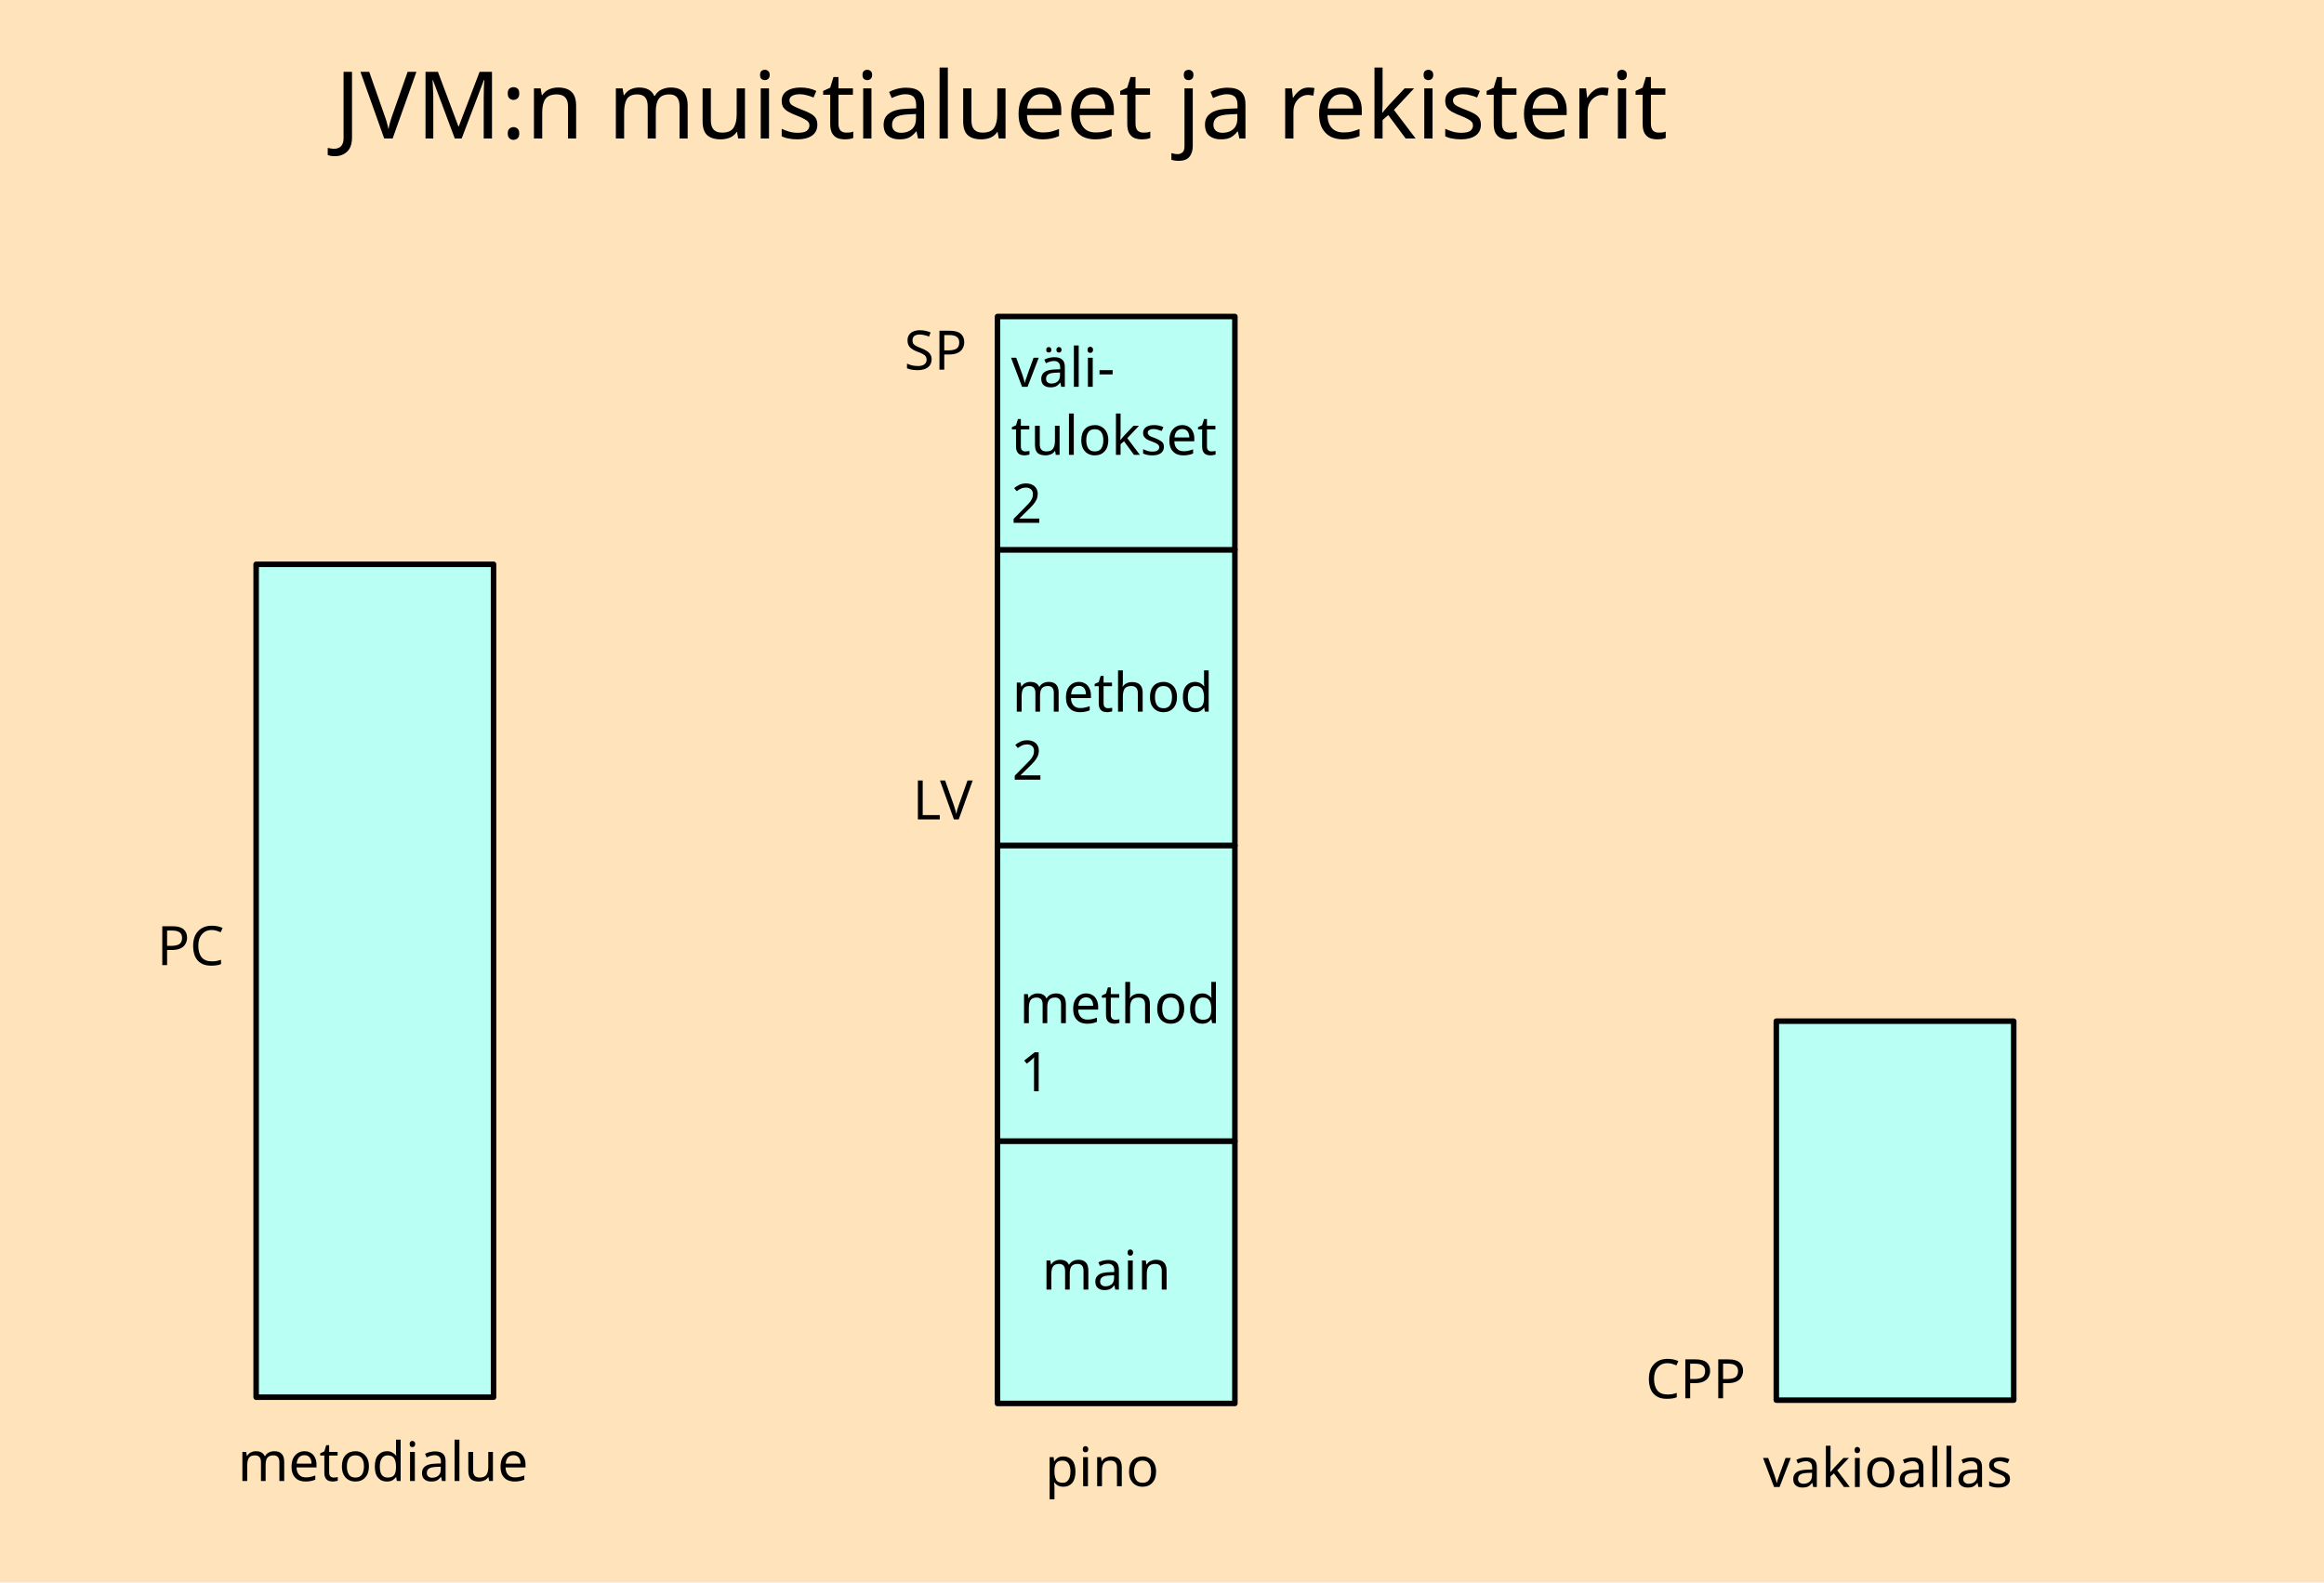
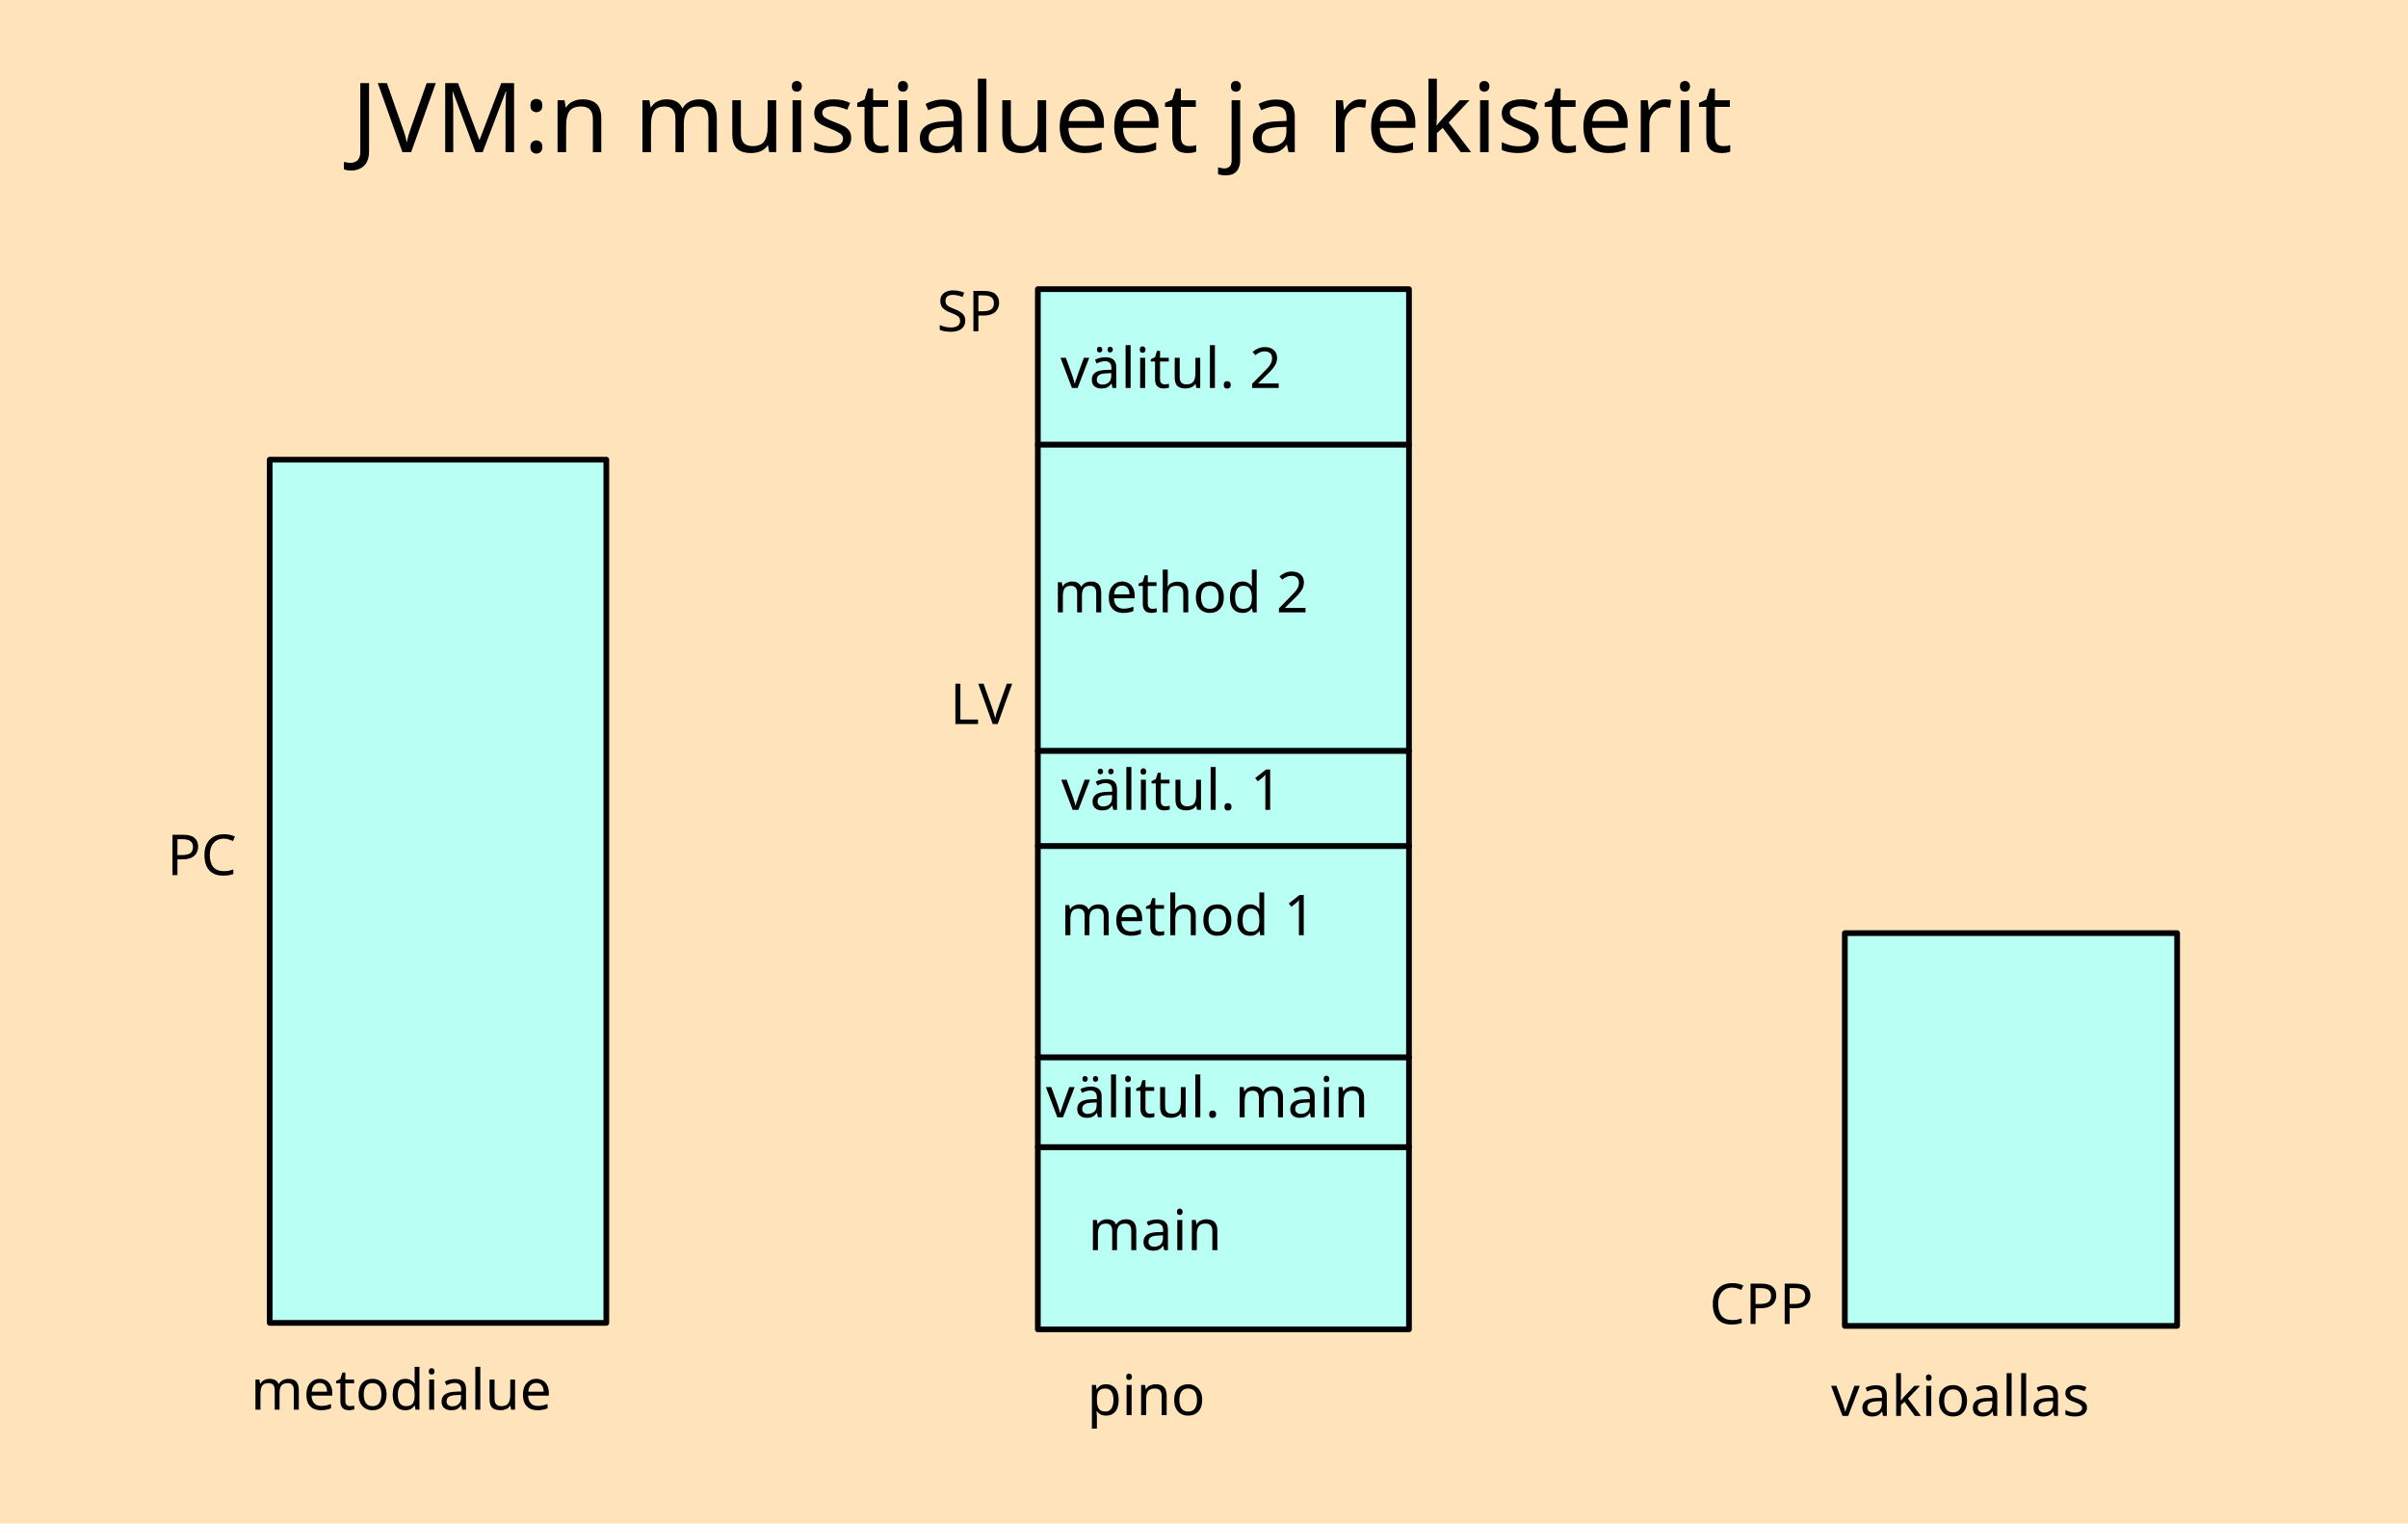
- <svg xmlns="http://www.w3.org/2000/svg" id="svg1040" version="1.1" viewBox="0 0 210.911 143.631" height="143.631mm" width="210.911mm">
+ <svg xmlns="http://www.w3.org/2000/svg" id="svg1040" version="1.1" viewBox="0 0 210.911 133.426" height="133.426mm" width="210.911mm">
  <defs id="defs1034" />
-   <g transform="translate(-0.3779762,-21.45536)" id="layer1">
-     <rect y="21.455" x="0.378" height="143.631" width="210.911" id="rect1907" style="opacity:0.98;fill:#ffe2b9;fill-opacity:1;stroke:none;stroke-width:0.565;stroke-linecap:round;stroke-linejoin:round;stroke-miterlimit:4;stroke-dasharray:2.26, 4.52;stroke-dashoffset:21.354;stroke-opacity:1" />
-     <text id="text5433-7-7" y="34.025" x="30.779" style="font-style:normal;font-variant:normal;font-weight:normal;font-stretch:normal;font-size:8.467px;line-height:1.25;font-family:sans-serif;-inkscape-font-specification:'sans-serif, Normal';font-variant-ligatures:normal;font-variant-caps:normal;font-variant-numeric:normal;font-feature-settings:normal;text-align:start;letter-spacing:0px;word-spacing:0px;writing-mode:lr-tb;text-anchor:start;fill:#000000;fill-opacity:1;stroke:none;stroke-width:0.265" xml:space="preserve">
-       <tspan y="34.025" x="30.779" id="tspan1603">JVM:n muistialueet ja rekisterit</tspan>
+   <g transform="translate(-1.8449052e-8,-32.41667)" id="layer1">
+     <rect y="32.417" x="1.8449052e-008" height="133.426" width="210.911" id="rect1907" style="opacity:0.98;fill:#ffe2b9;fill-opacity:1;stroke:none;stroke-width:0.565;stroke-linecap:round;stroke-linejoin:round;stroke-miterlimit:4;stroke-dasharray:2.26, 4.52;stroke-dashoffset:21.354;stroke-opacity:1" />
+     <text id="text5433-7-7" y="45.743" x="30.779" style="font-style:normal;font-variant:normal;font-weight:normal;font-stretch:normal;font-size:8.467px;line-height:1.25;font-family:sans-serif;-inkscape-font-specification:'sans-serif, Normal';font-variant-ligatures:normal;font-variant-caps:normal;font-variant-numeric:normal;font-feature-settings:normal;text-align:start;letter-spacing:0px;word-spacing:0px;writing-mode:lr-tb;text-anchor:start;fill:#000000;fill-opacity:1;stroke:none;stroke-width:0.265" xml:space="preserve">
+       <tspan y="45.743" x="30.779" id="tspan1603">JVM:n muistialueet ja rekisterit</tspan>
    </text>
    <text id="text5433-7-6-54-5-1-7-8-6-2-4-8-9-75-5-7" y="155.869" x="21.952" style="font-style:normal;font-variant:normal;font-weight:normal;font-stretch:normal;font-size:4.939px;line-height:1.25;font-family:sans-serif;-inkscape-font-specification:'sans-serif, Normal';font-variant-ligatures:normal;font-variant-caps:normal;font-variant-numeric:normal;font-feature-settings:normal;text-align:start;letter-spacing:0px;word-spacing:0px;writing-mode:lr-tb;text-anchor:start;fill:#000000;fill-opacity:1;stroke:none;stroke-width:0.265" xml:space="preserve">
      <tspan y="155.869" x="21.952" id="tspan1638">metodialue</tspan>
    </text>
-     <rect y="72.671" x="23.624" height="75.595" width="21.545" id="rect13466-7-4-1-8" style="opacity:1;fill:#b9fff3;fill-opacity:1;stroke:#000000;stroke-width:0.5;stroke-linecap:round;stroke-linejoin:round;stroke-miterlimit:4;stroke-dasharray:none;stroke-dashoffset:0;stroke-opacity:1" />
+     <rect y="72.671" x="23.624" height="75.595" width="29.482" id="rect13466-7-4-1-8" style="opacity:1;fill:#b9fff3;fill-opacity:1;stroke:#000000;stroke-width:0.5;stroke-linecap:round;stroke-linejoin:round;stroke-miterlimit:4;stroke-dasharray:none;stroke-dashoffset:0;stroke-opacity:1" />
    <text id="text5433-7-6-54-5-1-7-8-6-2-4-8-0-8" y="109.051" x="14.623" style="font-style:normal;font-variant:normal;font-weight:normal;font-stretch:normal;font-size:4.939px;line-height:1.25;font-family:sans-serif;-inkscape-font-specification:'sans-serif, Normal';font-variant-ligatures:normal;font-variant-caps:normal;font-variant-numeric:normal;font-feature-settings:normal;text-align:start;letter-spacing:0px;word-spacing:0px;writing-mode:lr-tb;text-anchor:start;fill:#000000;fill-opacity:1;stroke:none;stroke-width:0.265" xml:space="preserve">
      <tspan y="109.051" x="14.623" id="tspan1658">PC</tspan>
    </text>
-     <text id="text5433-7-6-54-5-1-7-8-6-2-4-8-0-8-6" y="55.001" x="82.441" style="font-style:normal;font-variant:normal;font-weight:normal;font-stretch:normal;font-size:4.939px;line-height:1.25;font-family:sans-serif;-inkscape-font-specification:'sans-serif, Normal';font-variant-ligatures:normal;font-variant-caps:normal;font-variant-numeric:normal;font-feature-settings:normal;text-align:start;letter-spacing:0px;word-spacing:0px;writing-mode:lr-tb;text-anchor:start;fill:#000000;fill-opacity:1;stroke:none;stroke-width:0.265" xml:space="preserve">
-       <tspan y="55.001" x="82.441" id="tspan1678">SP</tspan>
+     <text id="text5433-7-6-54-5-1-7-8-6-2-4-8-0-8-6" y="61.426" x="82.063" style="font-style:normal;font-variant:normal;font-weight:normal;font-stretch:normal;font-size:4.939px;line-height:1.25;font-family:sans-serif;-inkscape-font-specification:'sans-serif, Normal';font-variant-ligatures:normal;font-variant-caps:normal;font-variant-numeric:normal;font-feature-settings:normal;text-align:start;letter-spacing:0px;word-spacing:0px;writing-mode:lr-tb;text-anchor:start;fill:#000000;fill-opacity:1;stroke:none;stroke-width:0.265" xml:space="preserve">
+       <tspan y="61.426" x="82.063" id="tspan1678">SP</tspan>
    </text>
    <text id="text5433-7-6-54-5-1-7-8-6-2-4-8-0-8-4" y="95.822" x="83.197" style="font-style:normal;font-variant:normal;font-weight:normal;font-stretch:normal;font-size:4.939px;line-height:1.25;font-family:sans-serif;-inkscape-font-specification:'sans-serif, Normal';font-variant-ligatures:normal;font-variant-caps:normal;font-variant-numeric:normal;font-feature-settings:normal;text-align:start;letter-spacing:0px;word-spacing:0px;writing-mode:lr-tb;text-anchor:start;fill:#000000;fill-opacity:1;stroke:none;stroke-width:0.265" xml:space="preserve">
      <tspan y="95.822" x="83.197" id="tspan1688">LV</tspan>
    </text>
    <text id="text5433-7-6-54-5-1-7-8-6-2-4-8-0-8-1" y="148.361" x="149.721" style="font-style:normal;font-variant:normal;font-weight:normal;font-stretch:normal;font-size:4.939px;line-height:1.25;font-family:sans-serif;-inkscape-font-specification:'sans-serif, Normal';font-variant-ligatures:normal;font-variant-caps:normal;font-variant-numeric:normal;font-feature-settings:normal;text-align:start;letter-spacing:0px;word-spacing:0px;writing-mode:lr-tb;text-anchor:start;fill:#000000;fill-opacity:1;stroke:none;stroke-width:0.265" xml:space="preserve">
      <tspan y="148.361" x="149.721" id="tspan1698">CPP</tspan>
    </text>
-     <rect y="114.135" x="161.585" height="34.396" width="21.545" id="rect13466-7-4-1-8-6" style="opacity:1;fill:#b9fff3;fill-opacity:1;stroke:#000000;stroke-width:0.5;stroke-linecap:round;stroke-linejoin:round;stroke-miterlimit:4;stroke-dasharray:none;stroke-dashoffset:0;stroke-opacity:1" />
+     <rect y="114.135" x="161.585" height="34.396" width="29.104" id="rect13466-7-4-1-8-6" style="opacity:1;fill:#b9fff3;fill-opacity:1;stroke:#000000;stroke-width:0.5;stroke-linecap:round;stroke-linejoin:round;stroke-miterlimit:4;stroke-dasharray:none;stroke-dashoffset:0;stroke-opacity:1" />
    <text id="text5433-7-6-54-5-1-7-8-6-2-4-8-9-75-5-7-4" y="156.417" x="160.379" style="font-style:normal;font-variant:normal;font-weight:normal;font-stretch:normal;font-size:4.939px;line-height:1.25;font-family:sans-serif;-inkscape-font-specification:'sans-serif, Normal';font-variant-ligatures:normal;font-variant-caps:normal;font-variant-numeric:normal;font-feature-settings:normal;text-align:start;letter-spacing:0px;word-spacing:0px;writing-mode:lr-tb;text-anchor:start;fill:#000000;fill-opacity:1;stroke:none;stroke-width:0.265" xml:space="preserve">
      <tspan y="156.417" x="160.379" id="tspan1733">vakioallas</tspan>
    </text>
-     <rect y="125.021" x="90.903" height="23.812" width="21.545" id="rect13466-7-4-1-8-1" style="opacity:1;fill:#b9fff3;fill-opacity:1;stroke:#000000;stroke-width:0.5;stroke-linecap:round;stroke-linejoin:round;stroke-miterlimit:4;stroke-dasharray:none;stroke-dashoffset:0;stroke-opacity:1" />
-     <rect y="98.185" x="90.903" height="26.836" width="21.545" id="rect13466-7-4-1-8-1-9" style="opacity:1;fill:#b9fff3;fill-opacity:1;stroke:#000000;stroke-width:0.5;stroke-linecap:round;stroke-linejoin:round;stroke-miterlimit:4;stroke-dasharray:none;stroke-dashoffset:0;stroke-opacity:1" />
-     <rect y="71.348" x="90.903" height="26.836" width="21.545" id="rect13466-7-4-1-8-1-9-9" style="opacity:1;fill:#b9fff3;fill-opacity:1;stroke:#000000;stroke-width:0.5;stroke-linecap:round;stroke-linejoin:round;stroke-miterlimit:4;stroke-dasharray:none;stroke-dashoffset:0;stroke-opacity:1" />
-     <rect y="50.182" x="90.903" height="21.167" width="21.545" id="rect13466-7-4-1-8-1-9-9-9" style="opacity:1;fill:#b9fff3;fill-opacity:1;stroke:#000000;stroke-width:0.5;stroke-linecap:round;stroke-linejoin:round;stroke-miterlimit:4;stroke-dasharray:none;stroke-dashoffset:0;stroke-opacity:1" />
+     <rect y="132.877" x="90.903" height="15.957" width="32.506" id="rect13466-7-4-1-8-1" style="opacity:1;fill:#b9fff3;fill-opacity:1;stroke:#000000;stroke-width:0.5;stroke-linecap:round;stroke-linejoin:round;stroke-miterlimit:4;stroke-dasharray:none;stroke-dashoffset:0;stroke-opacity:1" />
+     <rect y="106.5" x="90.903" height="18.521" width="32.506" id="rect13466-7-4-1-8-1-9" style="opacity:1;fill:#b9fff3;fill-opacity:1;stroke:#000000;stroke-width:0.5;stroke-linecap:round;stroke-linejoin:round;stroke-miterlimit:4;stroke-dasharray:none;stroke-dashoffset:0;stroke-opacity:1" />
+     <rect y="71.348" x="90.903" height="26.836" width="32.506" id="rect13466-7-4-1-8-1-9-9" style="opacity:1;fill:#b9fff3;fill-opacity:1;stroke:#000000;stroke-width:0.5;stroke-linecap:round;stroke-linejoin:round;stroke-miterlimit:4;stroke-dasharray:none;stroke-dashoffset:0;stroke-opacity:1" />
+     <rect y="57.741" x="90.903" height="13.607" width="32.506" id="rect13466-7-4-1-8-1-9-9-9" style="opacity:1;fill:#b9fff3;fill-opacity:1;stroke:#000000;stroke-width:0.5;stroke-linecap:round;stroke-linejoin:round;stroke-miterlimit:4;stroke-dasharray:none;stroke-dashoffset:0;stroke-opacity:1" />
    <text id="text5433-7-6-54-5-1-7-8-6-2-4-8-9-75-5-7-3" y="156.342" x="95.216" style="font-style:normal;font-variant:normal;font-weight:normal;font-stretch:normal;font-size:4.939px;line-height:1.25;font-family:sans-serif;-inkscape-font-specification:'sans-serif, Normal';font-variant-ligatures:normal;font-variant-caps:normal;font-variant-numeric:normal;font-feature-settings:normal;text-align:start;letter-spacing:0px;word-spacing:0px;writing-mode:lr-tb;text-anchor:start;fill:#000000;fill-opacity:1;stroke:none;stroke-width:0.265" xml:space="preserve">
      <tspan y="156.342" x="95.216" id="tspan847">pino</tspan>
    </text>
-     <text id="text5433-7-6-54-5-1-7-8-6-2-4-8-9-75-5-7-3-5" y="138.495" x="94.928" style="font-style:normal;font-variant:normal;font-weight:normal;font-stretch:normal;font-size:4.939px;line-height:1.25;font-family:sans-serif;-inkscape-font-specification:'sans-serif, Normal';font-variant-ligatures:normal;font-variant-caps:normal;font-variant-numeric:normal;font-feature-settings:normal;text-align:start;letter-spacing:0px;word-spacing:0px;writing-mode:lr-tb;text-anchor:start;fill:#000000;fill-opacity:1;stroke:none;stroke-width:0.265" xml:space="preserve">
-       <tspan y="138.495" x="94.928" id="tspan1833">main</tspan>
+     <text id="text5433-7-6-54-5-1-7-8-6-2-4-8-9-75-5-7-3-5" y="141.897" x="95.306" style="font-style:normal;font-variant:normal;font-weight:normal;font-stretch:normal;font-size:4.939px;line-height:1.25;font-family:sans-serif;-inkscape-font-specification:'sans-serif, Normal';font-variant-ligatures:normal;font-variant-caps:normal;font-variant-numeric:normal;font-feature-settings:normal;text-align:start;letter-spacing:0px;word-spacing:0px;writing-mode:lr-tb;text-anchor:start;fill:#000000;fill-opacity:1;stroke:none;stroke-width:0.265" xml:space="preserve">
+       <tspan y="141.897" x="95.306" id="tspan1833">main</tspan>
    </text>
    <text id="text5433-7-6-54-5-1-7-8-6-2-4-8-9-75-5-7-3-5-5" y="114.318" x="92.89" style="font-style:normal;font-variant:normal;font-weight:normal;font-stretch:normal;font-size:4.939px;line-height:1.25;font-family:sans-serif;-inkscape-font-specification:'sans-serif, Normal';font-variant-ligatures:normal;font-variant-caps:normal;font-variant-numeric:normal;font-feature-settings:normal;text-align:start;letter-spacing:0px;word-spacing:0px;writing-mode:lr-tb;text-anchor:start;fill:#000000;fill-opacity:1;stroke:none;stroke-width:0.265" xml:space="preserve">
-       <tspan y="114.318" x="92.89" id="tspan1903">method</tspan>
-       <tspan y="120.491" x="92.89" id="tspan1905">1</tspan>
+       <tspan y="114.318" x="92.89" id="tspan923">method 1</tspan>
    </text>
    <text id="text5433-7-6-54-5-1-7-8-6-2-4-8-9-75-5-7-3-5-5-5" y="86.044" x="92.234" style="font-style:normal;font-variant:normal;font-weight:normal;font-stretch:normal;font-size:4.939px;line-height:1.25;font-family:sans-serif;-inkscape-font-specification:'sans-serif, Normal';font-variant-ligatures:normal;font-variant-caps:normal;font-variant-numeric:normal;font-feature-settings:normal;text-align:start;letter-spacing:0px;word-spacing:0px;writing-mode:lr-tb;text-anchor:start;fill:#000000;fill-opacity:1;stroke:none;stroke-width:0.265" xml:space="preserve">
-       <tspan y="86.044" x="92.234" id="tspan1899">method</tspan>
-       <tspan y="92.218" x="92.234" id="tspan1901">2</tspan>
+       <tspan y="86.044" x="92.234" id="tspan925">method 2</tspan>
    </text>
-     <text id="text5433-7-6-54-5-1-7-8-6-2-4-8-9-75-5-7-3-5-5-5-9" y="56.562" x="92.131" style="font-style:normal;font-variant:normal;font-weight:normal;font-stretch:normal;font-size:4.939px;line-height:1.25;font-family:sans-serif;-inkscape-font-specification:'sans-serif, Normal';font-variant-ligatures:normal;font-variant-caps:normal;font-variant-numeric:normal;font-feature-settings:normal;text-align:start;letter-spacing:0px;word-spacing:0px;writing-mode:lr-tb;text-anchor:start;fill:#000000;fill-opacity:1;stroke:none;stroke-width:0.265" xml:space="preserve">
-       <tspan y="56.562" x="92.131" id="tspan1893">väli-</tspan>
-       <tspan y="62.736" x="92.131" id="tspan1895">tulokset</tspan>
-       <tspan y="68.909" x="92.131" id="tspan1897">2</tspan>
+     <text id="text5433-7-6-54-5-1-7-8-6-2-4-8-9-75-5-7-3-5-5-5-9" y="66.389" x="92.887" style="font-style:normal;font-variant:normal;font-weight:normal;font-stretch:normal;font-size:4.939px;line-height:1.25;font-family:sans-serif;-inkscape-font-specification:'sans-serif, Normal';font-variant-ligatures:normal;font-variant-caps:normal;font-variant-numeric:normal;font-feature-settings:normal;text-align:start;letter-spacing:0px;word-spacing:0px;writing-mode:lr-tb;text-anchor:start;fill:#000000;fill-opacity:1;stroke:none;stroke-width:0.265" xml:space="preserve">
+       <tspan y="66.389" x="92.887" id="tspan927">välitul. 2</tspan>
+     </text>
+     <rect y="125.021" x="90.903" height="7.856" width="32.506" id="rect13466-7-4-1-8-1-5" style="opacity:1;fill:#b9fff3;fill-opacity:1;stroke:#000000;stroke-width:0.5;stroke-linecap:round;stroke-linejoin:round;stroke-miterlimit:4;stroke-dasharray:none;stroke-dashoffset:0;stroke-opacity:1" />
+     <rect y="98.185" x="90.903" height="8.315" width="32.506" id="rect13466-7-4-1-8-1-5-0" style="opacity:1;fill:#b9fff3;fill-opacity:1;stroke:#000000;stroke-width:0.5;stroke-linecap:round;stroke-linejoin:round;stroke-miterlimit:4;stroke-dasharray:none;stroke-dashoffset:0;stroke-opacity:1" />
+     <text id="text5433-7-6-54-5-1-7-8-6-2-4-8-9-75-5-7-3-5-5-5-9-0" y="103.337" x="92.952" style="font-style:normal;font-variant:normal;font-weight:normal;font-stretch:normal;font-size:4.939px;line-height:1.25;font-family:sans-serif;-inkscape-font-specification:'sans-serif, Normal';font-variant-ligatures:normal;font-variant-caps:normal;font-variant-numeric:normal;font-feature-settings:normal;text-align:start;letter-spacing:0px;word-spacing:0px;writing-mode:lr-tb;text-anchor:start;fill:#000000;fill-opacity:1;stroke:none;stroke-width:0.265" xml:space="preserve">
+       <tspan y="103.337" x="92.952" id="tspan901">välitul. 1</tspan>
+     </text>
+     <text id="text5433-7-6-54-5-1-7-8-6-2-4-8-9-75-5-7-3-5-5-5-9-0-1" y="130.261" x="91.61" style="font-style:normal;font-variant:normal;font-weight:normal;font-stretch:normal;font-size:4.939px;line-height:1.25;font-family:sans-serif;-inkscape-font-specification:'sans-serif, Normal';font-variant-ligatures:normal;font-variant-caps:normal;font-variant-numeric:normal;font-feature-settings:normal;text-align:start;letter-spacing:0px;word-spacing:0px;writing-mode:lr-tb;text-anchor:start;fill:#000000;fill-opacity:1;stroke:none;stroke-width:0.265" xml:space="preserve">
+       <tspan y="130.261" x="91.61" id="tspan921">välitul. main</tspan>
    </text>
  </g>
</svg>
